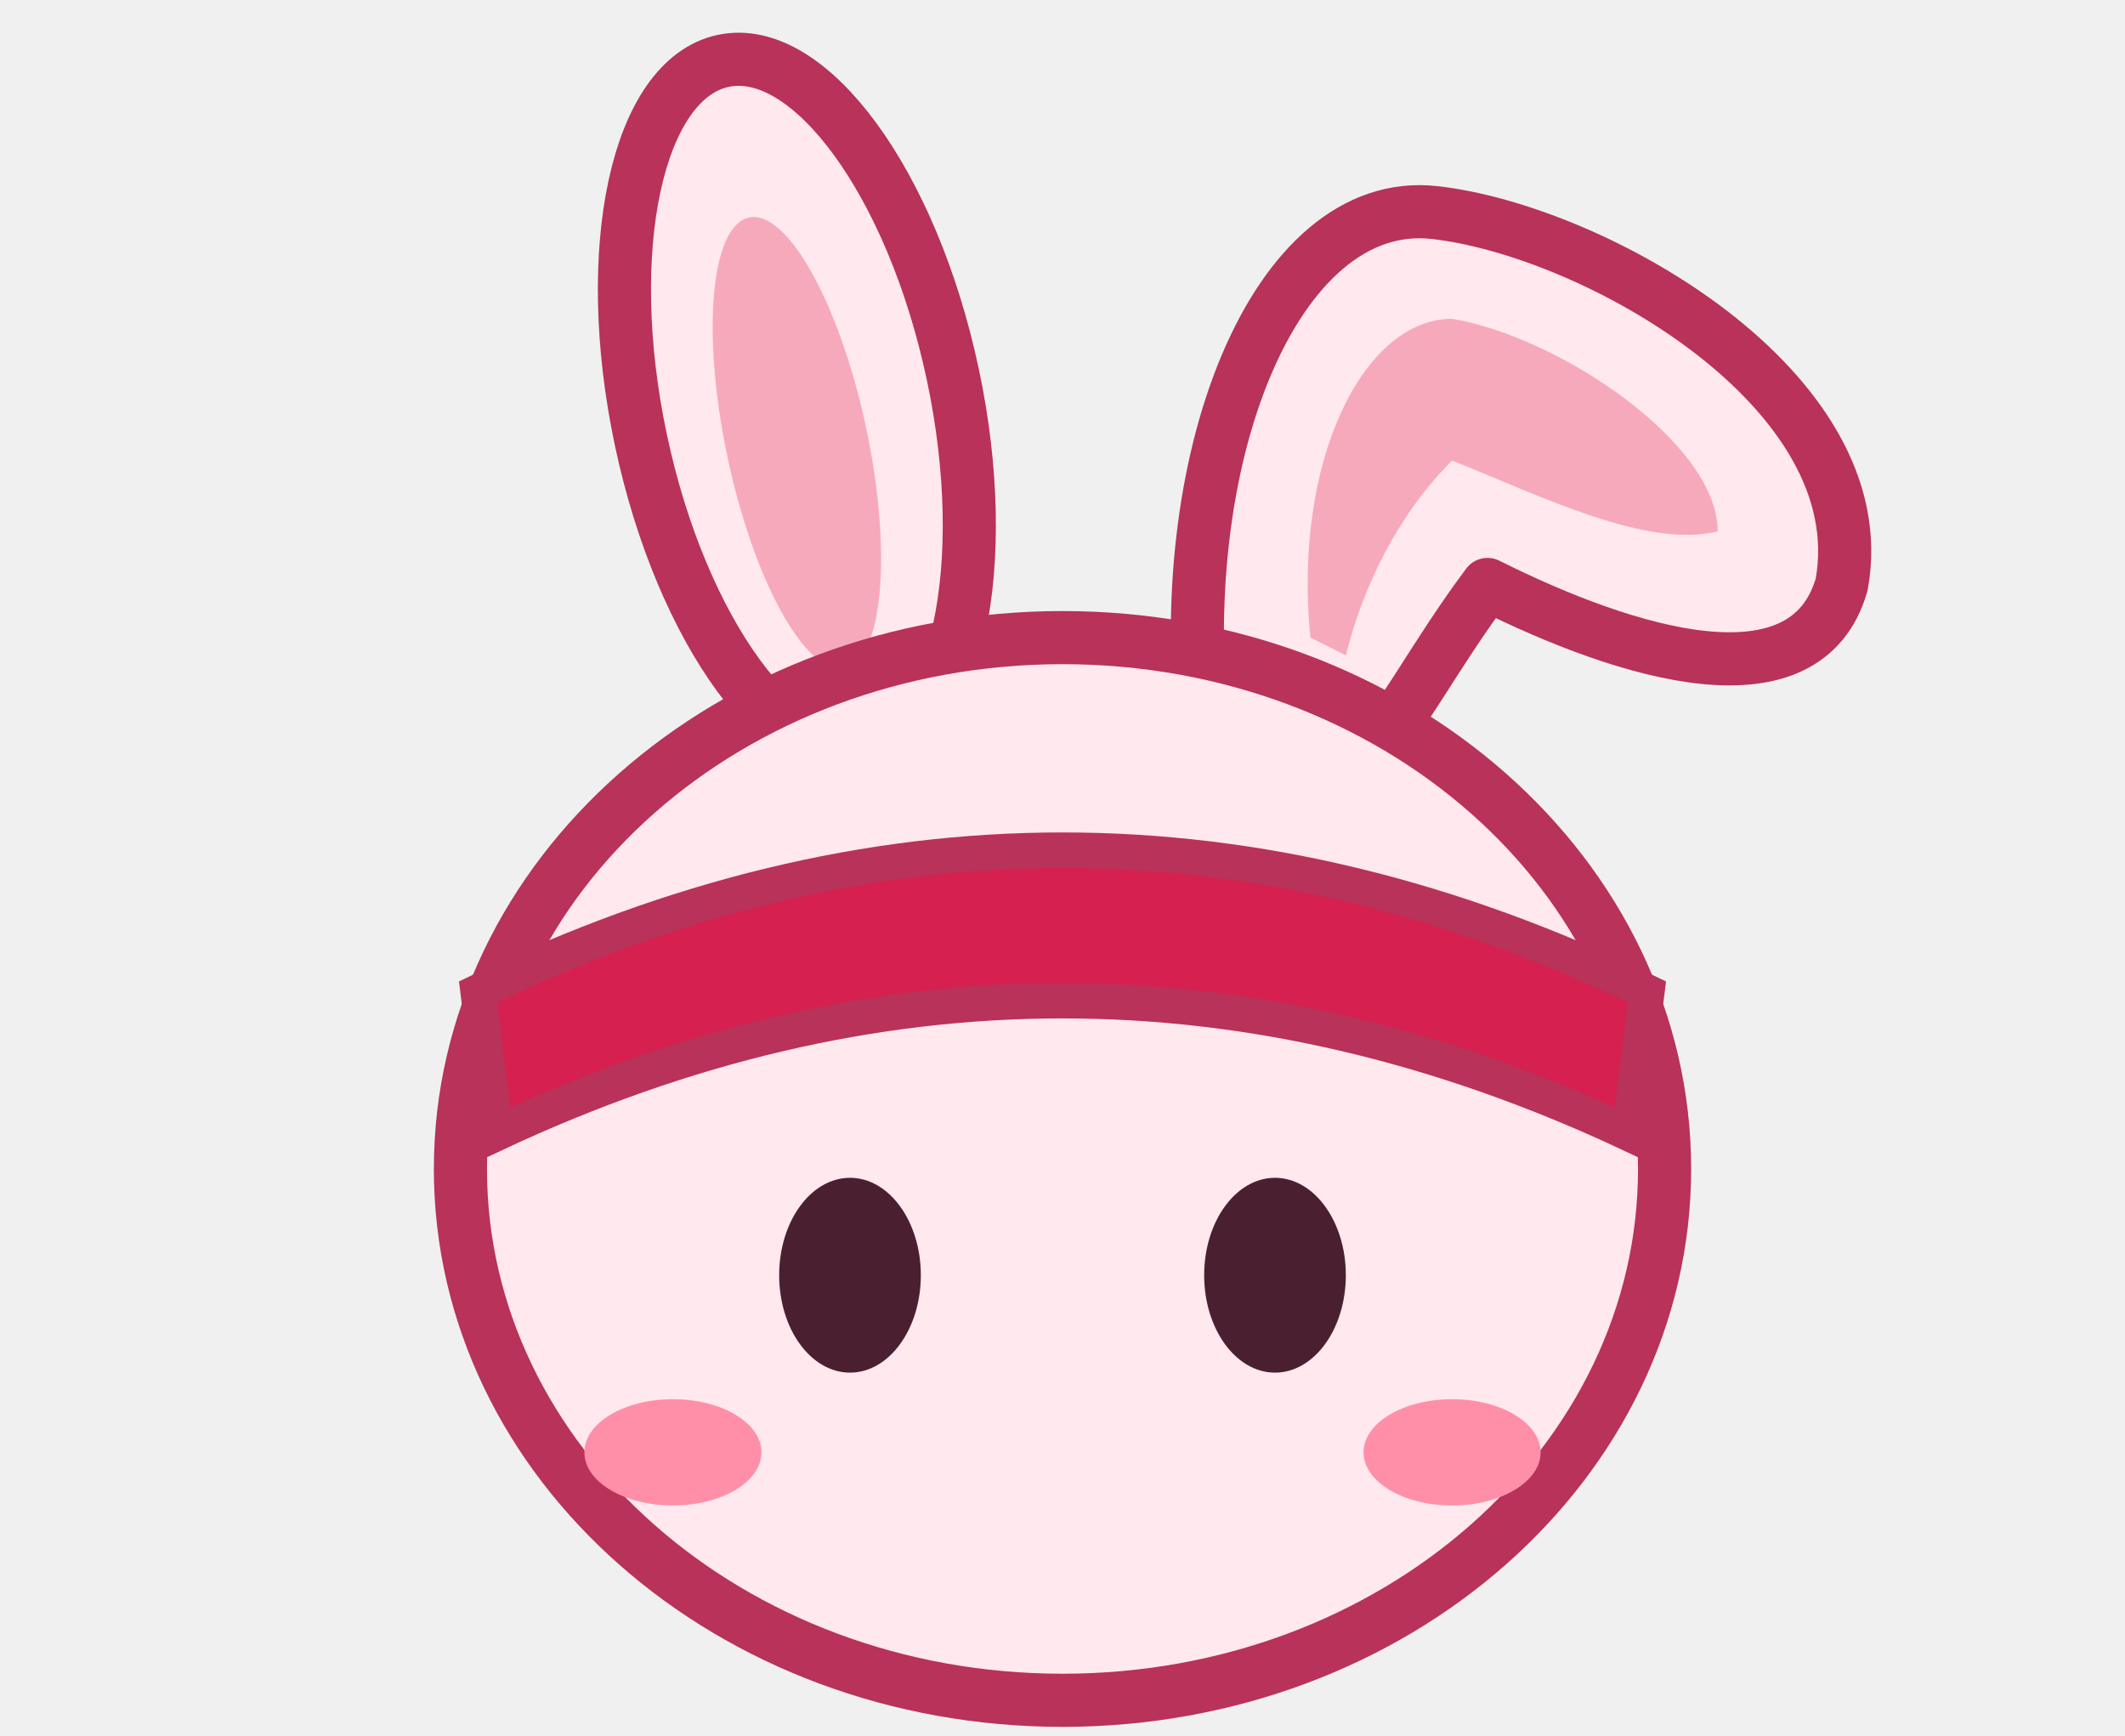
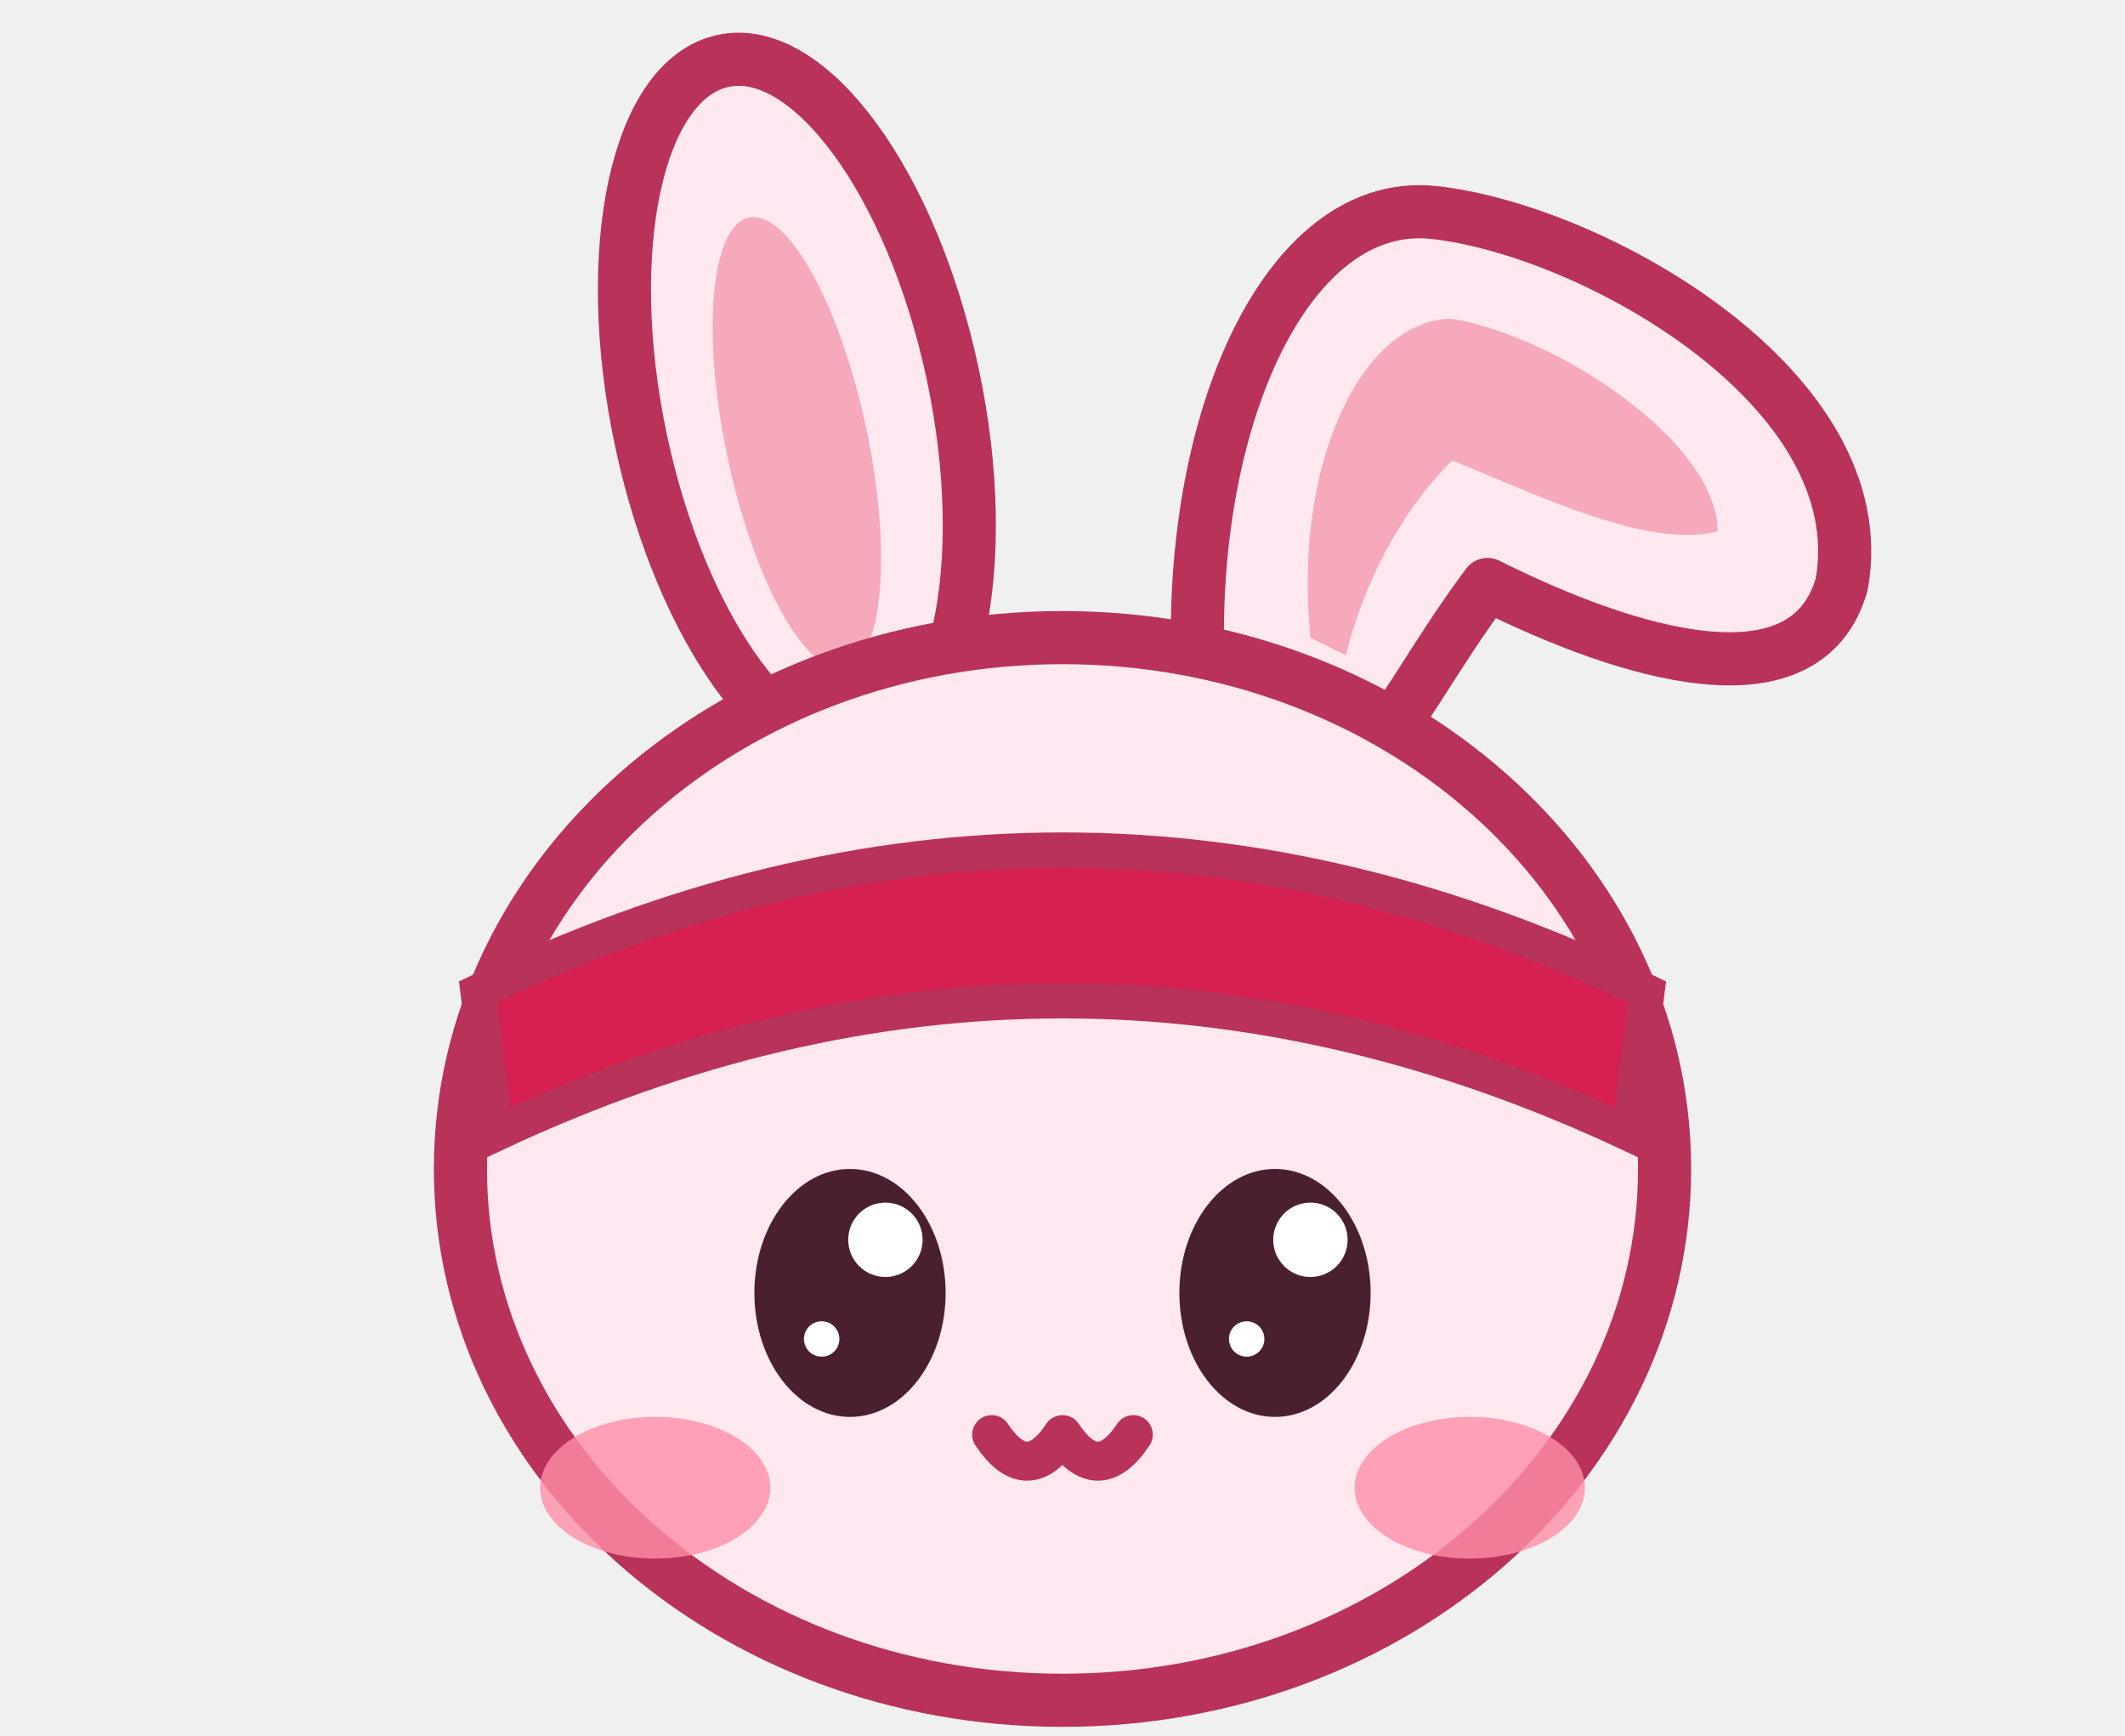
<svg xmlns="http://www.w3.org/2000/svg" viewBox="0 0 120 98">
  <g transform="translate(0 6)">
    <ellipse cx="45" cy="17" rx="9" ry="20" transform="rotate(-12 45 17)" fill="#FFE8EE" stroke="#B8325A" stroke-width="3" />
    <ellipse cx="45" cy="19" rx="4" ry="13" transform="rotate(-12 45 19)" fill="#F7A9BC" />
    <path d="M68 36 C66 20 72 5 81 6 C90 7 106 16 104 27 C102 34 92 31 84 27 C81 31 79 35 77 37 Z" fill="#FFE8EE" stroke="#B8325A" stroke-width="3" stroke-linejoin="round" />
    <path d="M74 30 C73 20 77 12 82 12 C88 13 97 19 97 24 C93 25 87 22 82 20 C79 23 77 27 76 31 Z" fill="#F7A9BC" />
  </g>
  <ellipse cx="60" cy="66" rx="34" ry="30" fill="#FFE8EE" stroke="#B8325A" stroke-width="3" />
  <path d="M27 56 Q60 40 93 56 L92 64 Q60 49 28 64 Z" fill="#D6204F" stroke="#B8325A" stroke-width="2" />
-   <ellipse cx="48" cy="72" rx="4" ry="5.5" fill="#4A2030" />
-   <ellipse cx="72" cy="72" rx="4" ry="5.5" fill="#4A2030" />
-   <ellipse cx="38" cy="82" rx="5" ry="3" fill="#FF8FA8" />
-   <ellipse cx="82" cy="82" rx="5" ry="3" fill="#FF8FA8" />
+   <ellipse cx="48" cy="73" rx="5.4" ry="7" fill="#4A2030" />
+   <circle cx="50" cy="70" r="2.1" fill="#fff" />
+   <circle cx="46.4" cy="75.6" r="1" fill="#fff" />
+   <ellipse cx="72" cy="73" rx="5.4" ry="7" fill="#4A2030" />
+   <circle cx="74" cy="70" r="2.1" fill="#fff" />
+   <circle cx="70.4" cy="75.6" r="1" fill="#fff" />
+   <ellipse cx="37" cy="84" rx="6.5" ry="4" fill="#FF8FA8" opacity=".8" />
+   <ellipse cx="83" cy="84" rx="6.5" ry="4" fill="#FF8FA8" opacity=".8" />
+   <path d="M56 81 Q58 84 60 81 Q62 84 64 81" fill="none" stroke="#B8325A" stroke-width="2.2" stroke-linecap="round" stroke-linejoin="round" />
  <rect x="0" y="96" width="120" height="24" fill="none" />
</svg>
